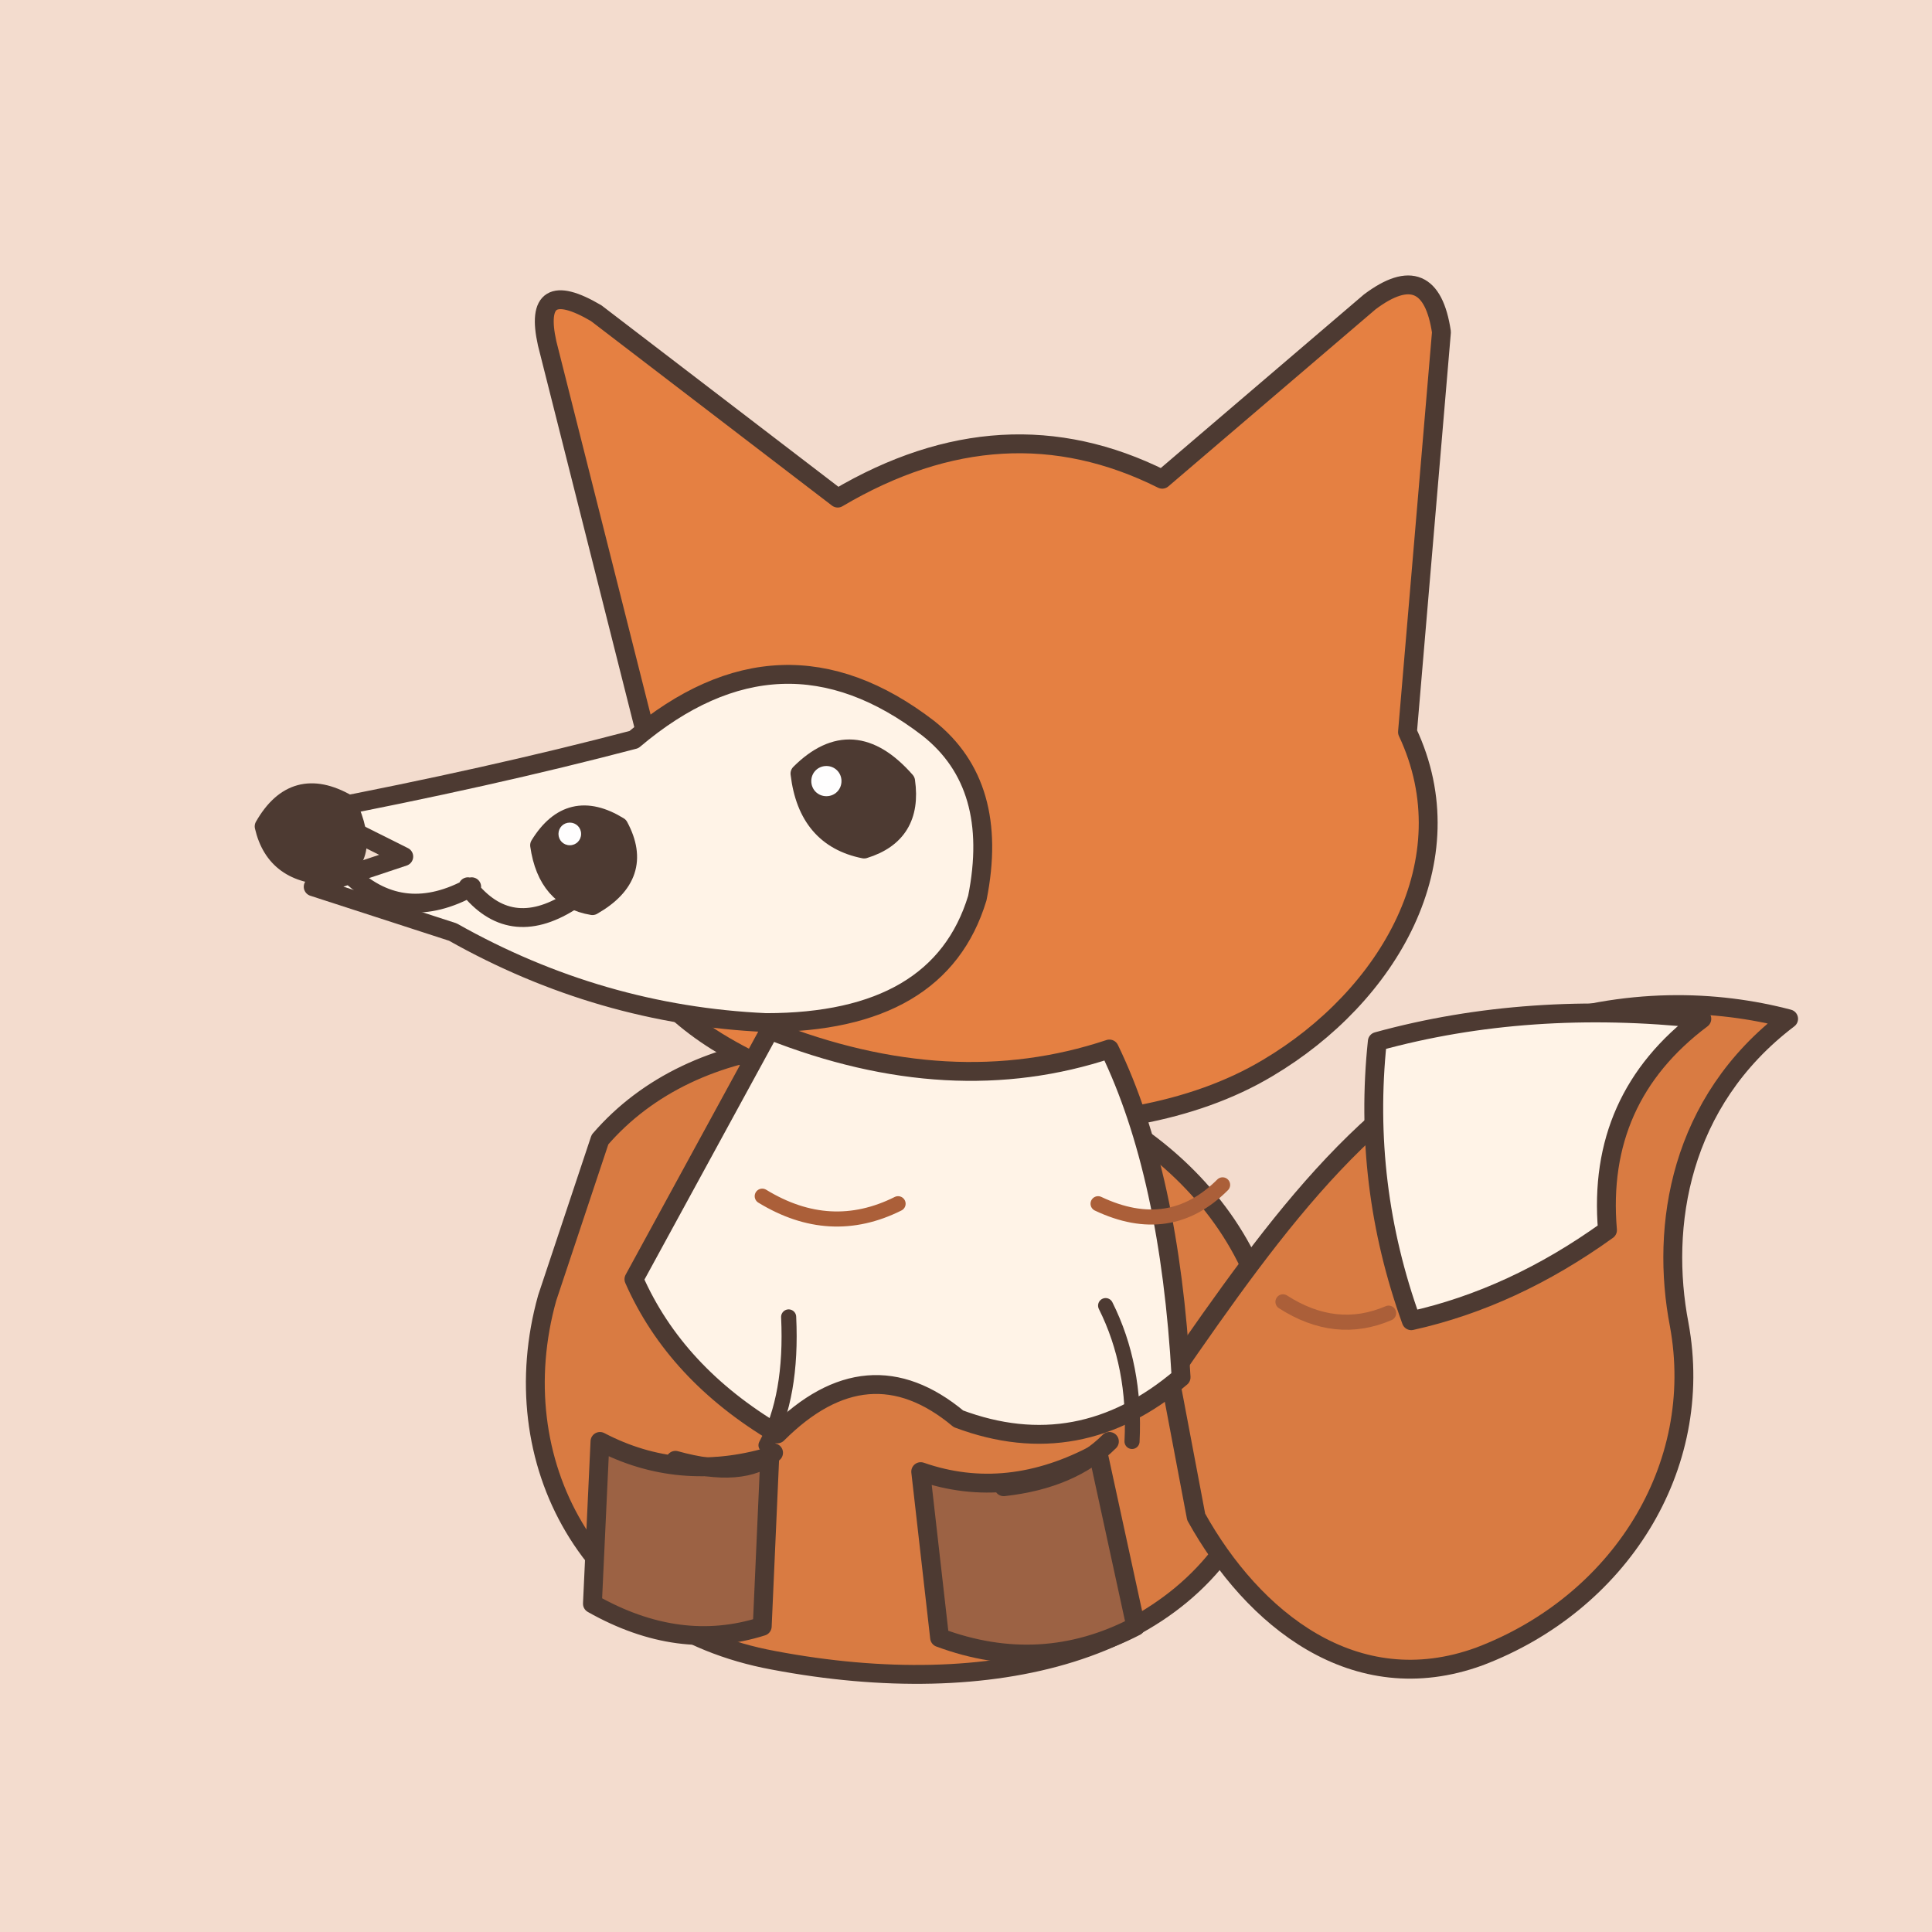
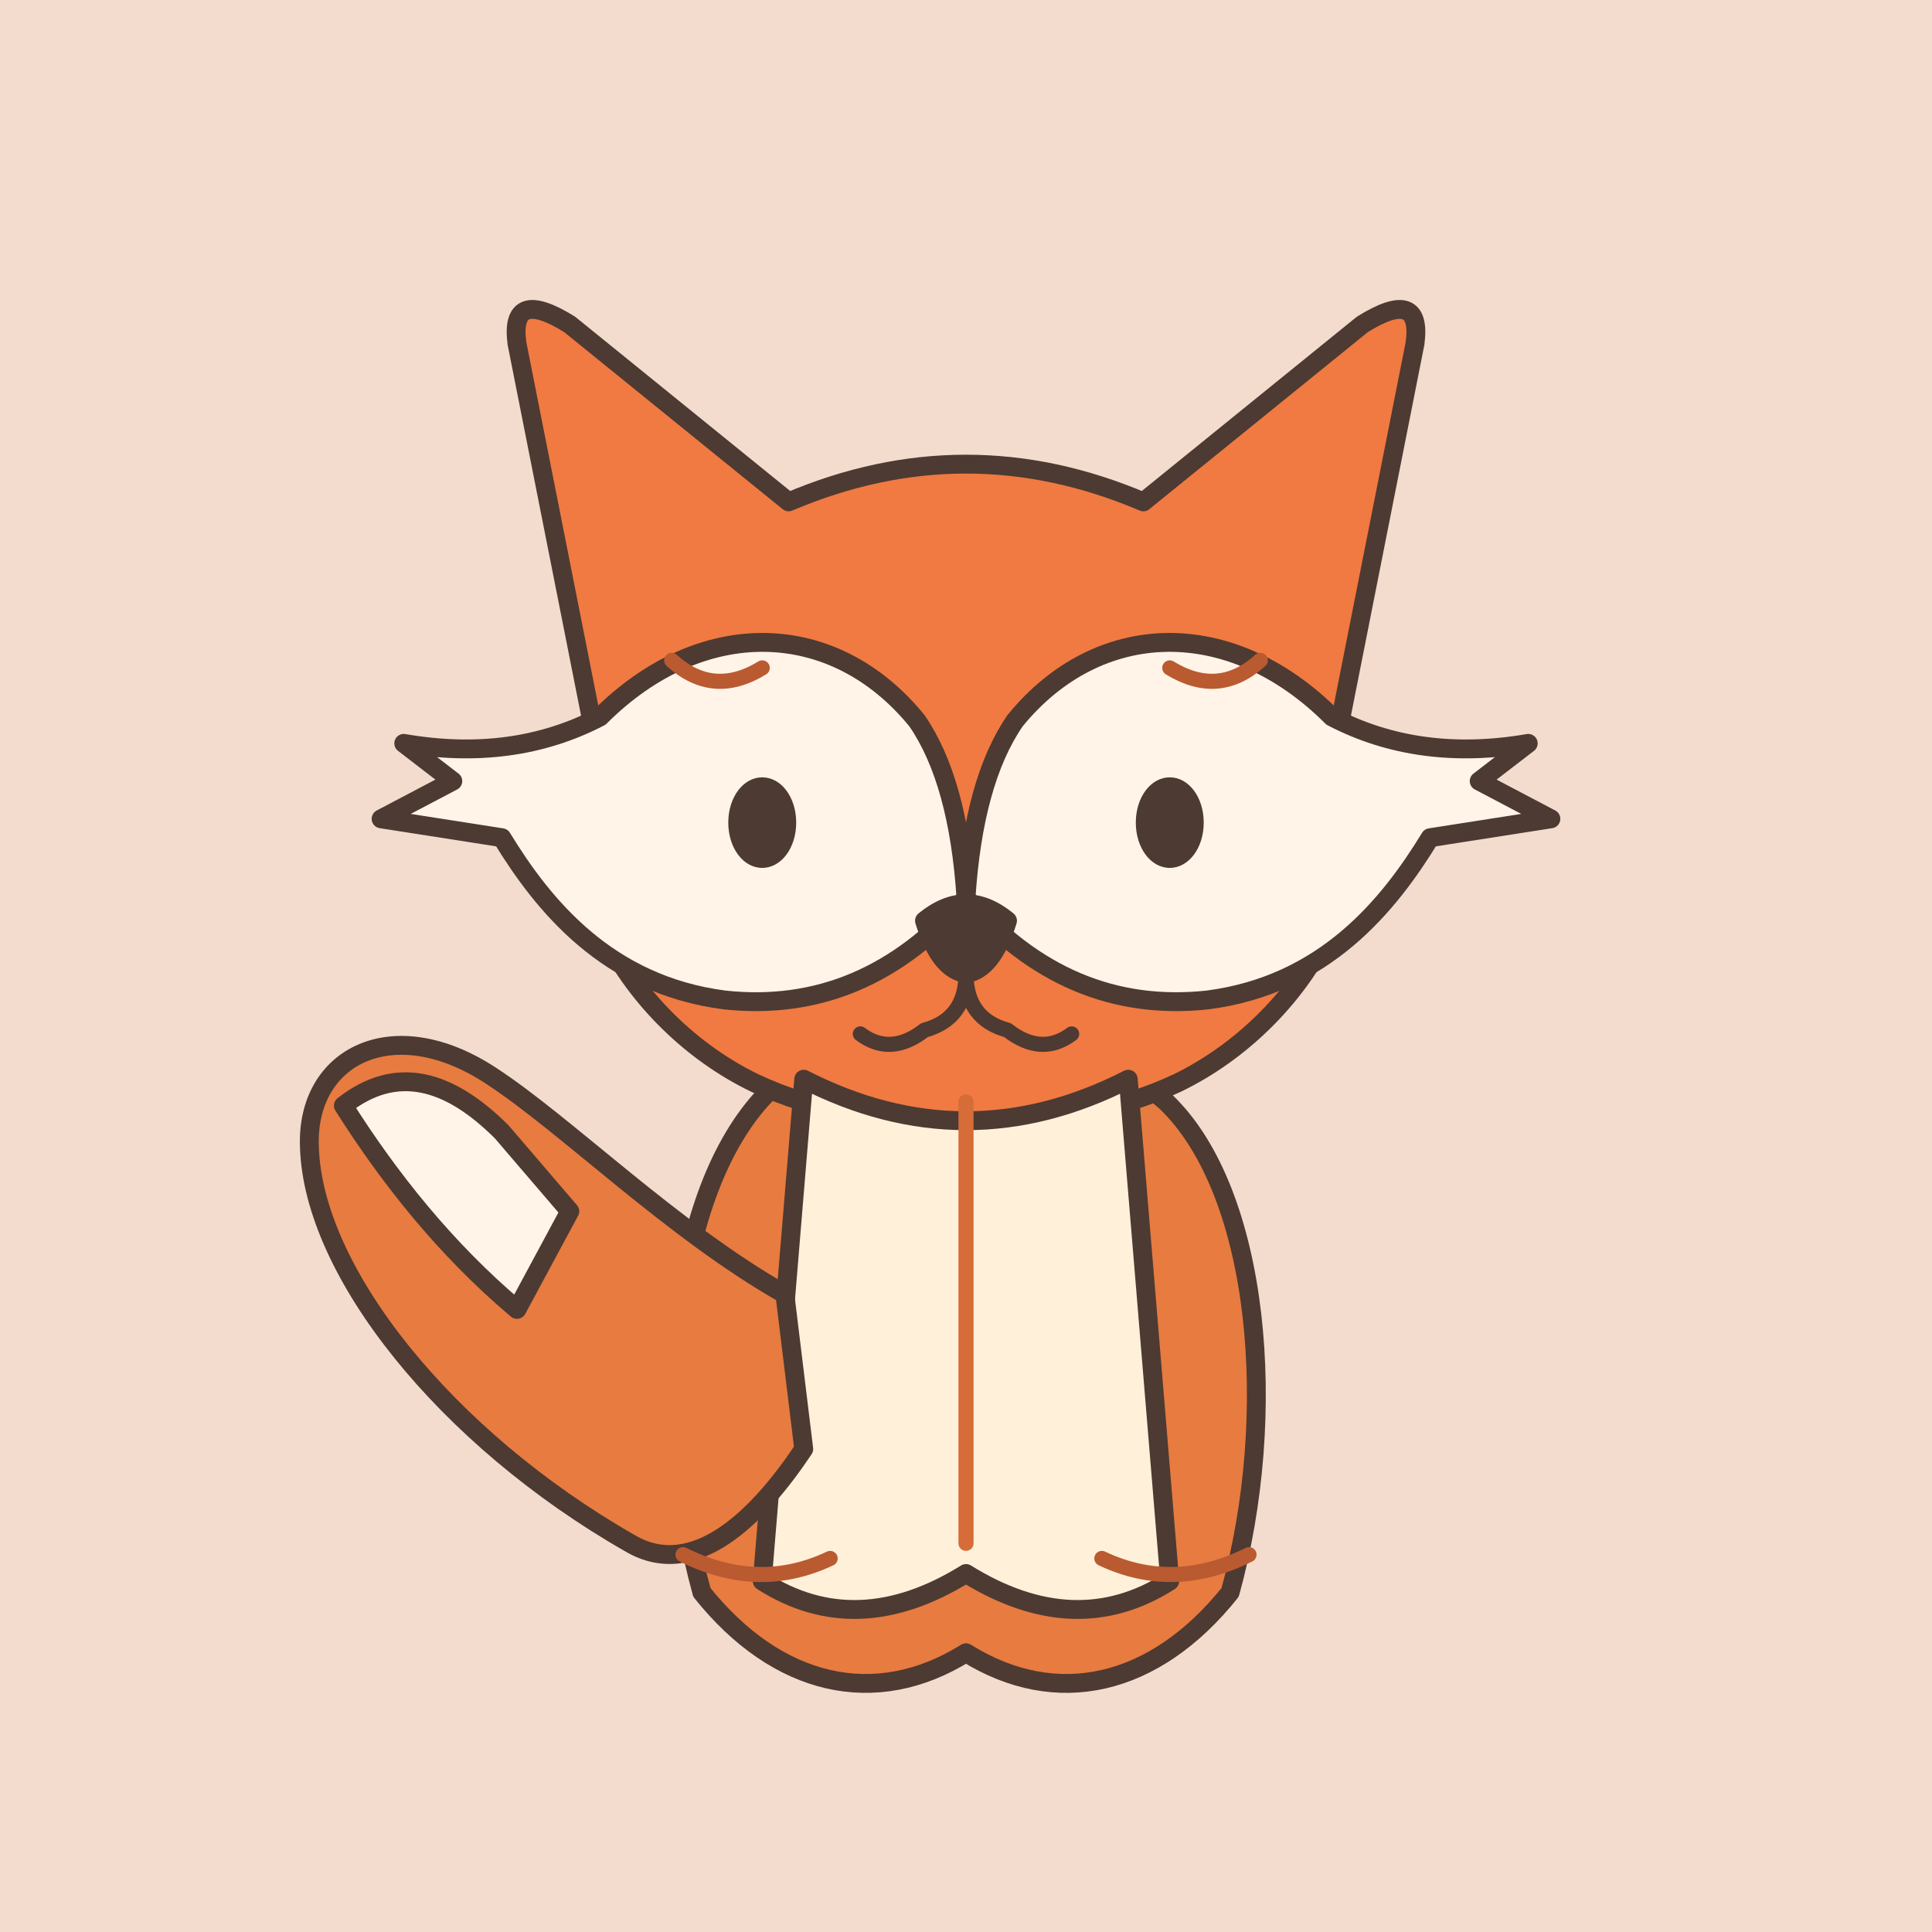
<svg xmlns="http://www.w3.org/2000/svg" width="512" height="512" viewBox="0 0 512 512">
  <rect width="512" height="512" fill="#F3DCCE" />
  <g opacity="0.98">
-     <path d="M159 302 C184 273 232 268 282 290 C328 310 350 354 332 397 C315 438 263 451 205 440 C156 431 133 387 145 344 Z" fill="#D8793F" stroke="#49372F" stroke-width="5" stroke-linecap="round" stroke-linejoin="round" />
-     <path d="M310 365 C339 323 365 287 405 273 C431 264 455 265 474 270 C445 292 440 325 445 351 C452 389 429 425 392 439 C359 451 332 429 317 402 Z" fill="#D8793F" stroke="#49372F" stroke-width="5" stroke-linecap="round" stroke-linejoin="round" />
-     <path d="M171 194 L145 91 Q141 73 158 83 L222 132 Q266 106 308 127 L363 80 Q379 68 382 88 L373 194 C389 228 368 264 336 283 C296 307 229 300 190 276 C158 256 150 221 171 194 Z" fill="#E47E3F" stroke="#49372F" stroke-width="5" stroke-linecap="round" stroke-linejoin="round" />
-     <path d="M168 196 Q207 163 246 193 Q265 208 259 238 Q249 271 203 271 Q159 269 120 247 L83 235 L107 227 L83 215 Q130 206 168 196 Z" fill="#FFF4E8" stroke="#49372F" stroke-width="5" stroke-linecap="round" stroke-linejoin="round" />
-     <path d="M204 273 Q252 292 294 278 Q310 311 313 365 Q286 388 254 376 Q230 356 206 380 Q179 364 168 339 Z" fill="#FFF4E8" stroke="#49372F" stroke-width="5" stroke-linecap="round" stroke-linejoin="round" />
-     <path d="M365 276 Q405 265 451 270 Q423 291 426 326 Q401 344 374 350 Q361 314 365 276 Z" fill="#FFF4E8" stroke="#49372F" stroke-width="5" stroke-linecap="round" stroke-linejoin="round" />
-     <path d="M212 205 Q226 191 240 207 Q242 221 229 225 Q214 222 212 205 Z" fill="#49372F" stroke="#49372F" stroke-width="5" stroke-linecap="round" stroke-linejoin="round" />
-     <path d="M143 224 Q151 211 164 219 Q171 232 157 240 Q145 238 143 224 Z" fill="#49372F" stroke="#49372F" stroke-width="5" stroke-linecap="round" stroke-linejoin="round" />
-     <path d="M92 213 Q78 205 70 219 Q73 232 88 232 Q99 228 92 213 Z" fill="#49372F" stroke="#49372F" stroke-width="5" stroke-linecap="round" stroke-linejoin="round" />
-     <path d="M93 232 Q107 245 125 235 M124 235 Q135 249 151 239" fill="none" stroke="#49372F" stroke-width="5" stroke-linecap="round" stroke-linejoin="round" />
-     <path d="M159 382 Q180 393 204 386 L202 431 Q180 438 157 425 Z M244 390 Q267 398 291 385 L301 431 Q276 444 249 434 Z" fill="#9A6041" stroke="#49372F" stroke-width="5" stroke-linecap="round" stroke-linejoin="round" />
-     <path d="M179 387 Q197 392 205 385 M266 394 Q284 392 294 382" fill="#49372F" stroke="#49372F" stroke-width="5" stroke-linecap="round" stroke-linejoin="round" />
-     <path d="M202 317 Q220 328 238 319 M291 319 Q310 328 324 314 M340 345 Q354 354 368 348" fill="none" stroke="#A95D36" stroke-width="4" stroke-linecap="round" stroke-linejoin="round" />
-     <path d="M209 349 Q210 370 203 383 M293 346 Q301 362 300 382" fill="none" stroke="#49372F" stroke-width="4" stroke-linecap="round" stroke-linejoin="round" />
-     <path d="M215 207 C215 204.76 216.76 203 219 203 C221.24 203 223 204.76 223 207 C223 209.24 221.24 211 219 211 C216.76 211 215 209.24 215 207 Z" fill="#FFFFFF" stroke="none" stroke-width="1" stroke-linecap="round" stroke-linejoin="round" />
-     <path d="M148 221 C148 219.32 149.32 218 151 218 C152.68 218 154 219.32 154 221 C154 222.68 152.68 224 151 224 C149.32 224 148 222.68 148 221 Z" fill="#FFFFFF" stroke="none" stroke-width="1" stroke-linecap="round" stroke-linejoin="round" />
+     <path d="M203 290 C228 269 283 269 309 292 C334 316 339 375 326 422 C306 447 280 453 256 438 C232 453 206 447 186 422 C173 375 178 316 203 290 Z" fill="#E7793D" stroke="#49372F" stroke-width="5" stroke-linecap="round" stroke-linejoin="round" />
+     <path d="M157 192 L137 91 Q135 76 151 86 L209 133 Q256 113 303 133 L361 86 Q377 76 375 91 L355 192 C370 231 345 271 312 287 C280 302 232 302 200 287 C167 271 142 231 157 192 Z" fill="#F0783E" stroke="#49372F" stroke-width="5" stroke-linecap="round" stroke-linejoin="round" />
+     <path d="M159 190 C186 163 221 164 243 191 Q254 207 256 238 Q229 269 192 265 C161 261 144 240 133 222 L101 217 L120 207 L107 197 Q136 202 159 190 Z M353 190 C326 163 291 164 269 191 Q258 207 256 238 Q283 269 320 265 C351 261 368 240 379 222 L411 217 L392 207 L405 197 Q376 202 353 190 Z" fill="#FFF5E8" stroke="#49372F" stroke-width="5" stroke-linecap="round" stroke-linejoin="round" />
+     <path d="M213 286 Q256 308 299 286 L310 419 Q285 435 256 417 Q227 435 202 419 Z" fill="#FFF1D9" stroke="#49372F" stroke-width="5" stroke-linecap="round" stroke-linejoin="round" />
+     <path d="M193 218 C193 211.28 196.96 206 202 206 C207.04 206 211 211.28 211 218 C211 224.72 207.04 230 202 230 C196.96 230 193 224.72 193 218 Z" fill="#49372F" stroke="none" stroke-width="1" stroke-linecap="round" stroke-linejoin="round" />
+     <path d="M301 218 C301 211.28 304.96 206 310 206 C315.04 206 319 211.28 319 218 C319 224.72 315.04 230 310 230 C304.96 230 301 224.72 301 218 Z" fill="#49372F" stroke="none" stroke-width="1" stroke-linecap="round" stroke-linejoin="round" />
+     <path d="M245 244 Q256 235 267 244 Q263 257 256 258 Q249 257 245 244 Z" fill="#49372F" stroke="#49372F" stroke-width="5" stroke-linecap="round" stroke-linejoin="round" />
+     <path d="M256 258 Q256 270 245 273 M256 258 Q256 270 267 273 M245 273 Q236 280 228 274 M267 273 Q276 280 284 274" fill="none" stroke="#49372F" stroke-width="4" stroke-linecap="round" stroke-linejoin="round" />
+     <path d="M208 343 C178 326 150 298 130 285 C104 268 81 280 82 304 C83 337 118 381 167 409 C184 419 201 402 213 384 Z" fill="#E7793D" stroke="#49372F" stroke-width="5" stroke-linecap="round" stroke-linejoin="round" />
+     <path d="M91 293 C105 282 119 286 133 300 L151 321 L137 347 C118 331 103 312 91 293 Z" fill="#FFF5E8" stroke="#49372F" stroke-width="5" stroke-linecap="round" stroke-linejoin="round" />
+     <path d="M181 412 Q201 422 220 413 M292 413 Q311 422 331 412 M178 175 Q189 185 202 177 M310 177 Q323 185 334 175" fill="none" stroke="#B9582E" stroke-width="4" stroke-linecap="round" stroke-linejoin="round" />
+     <path d="M256 292 V409" fill="none" stroke="#D56A35" stroke-width="4" stroke-linecap="round" stroke-linejoin="round" />
  </g>
</svg>
